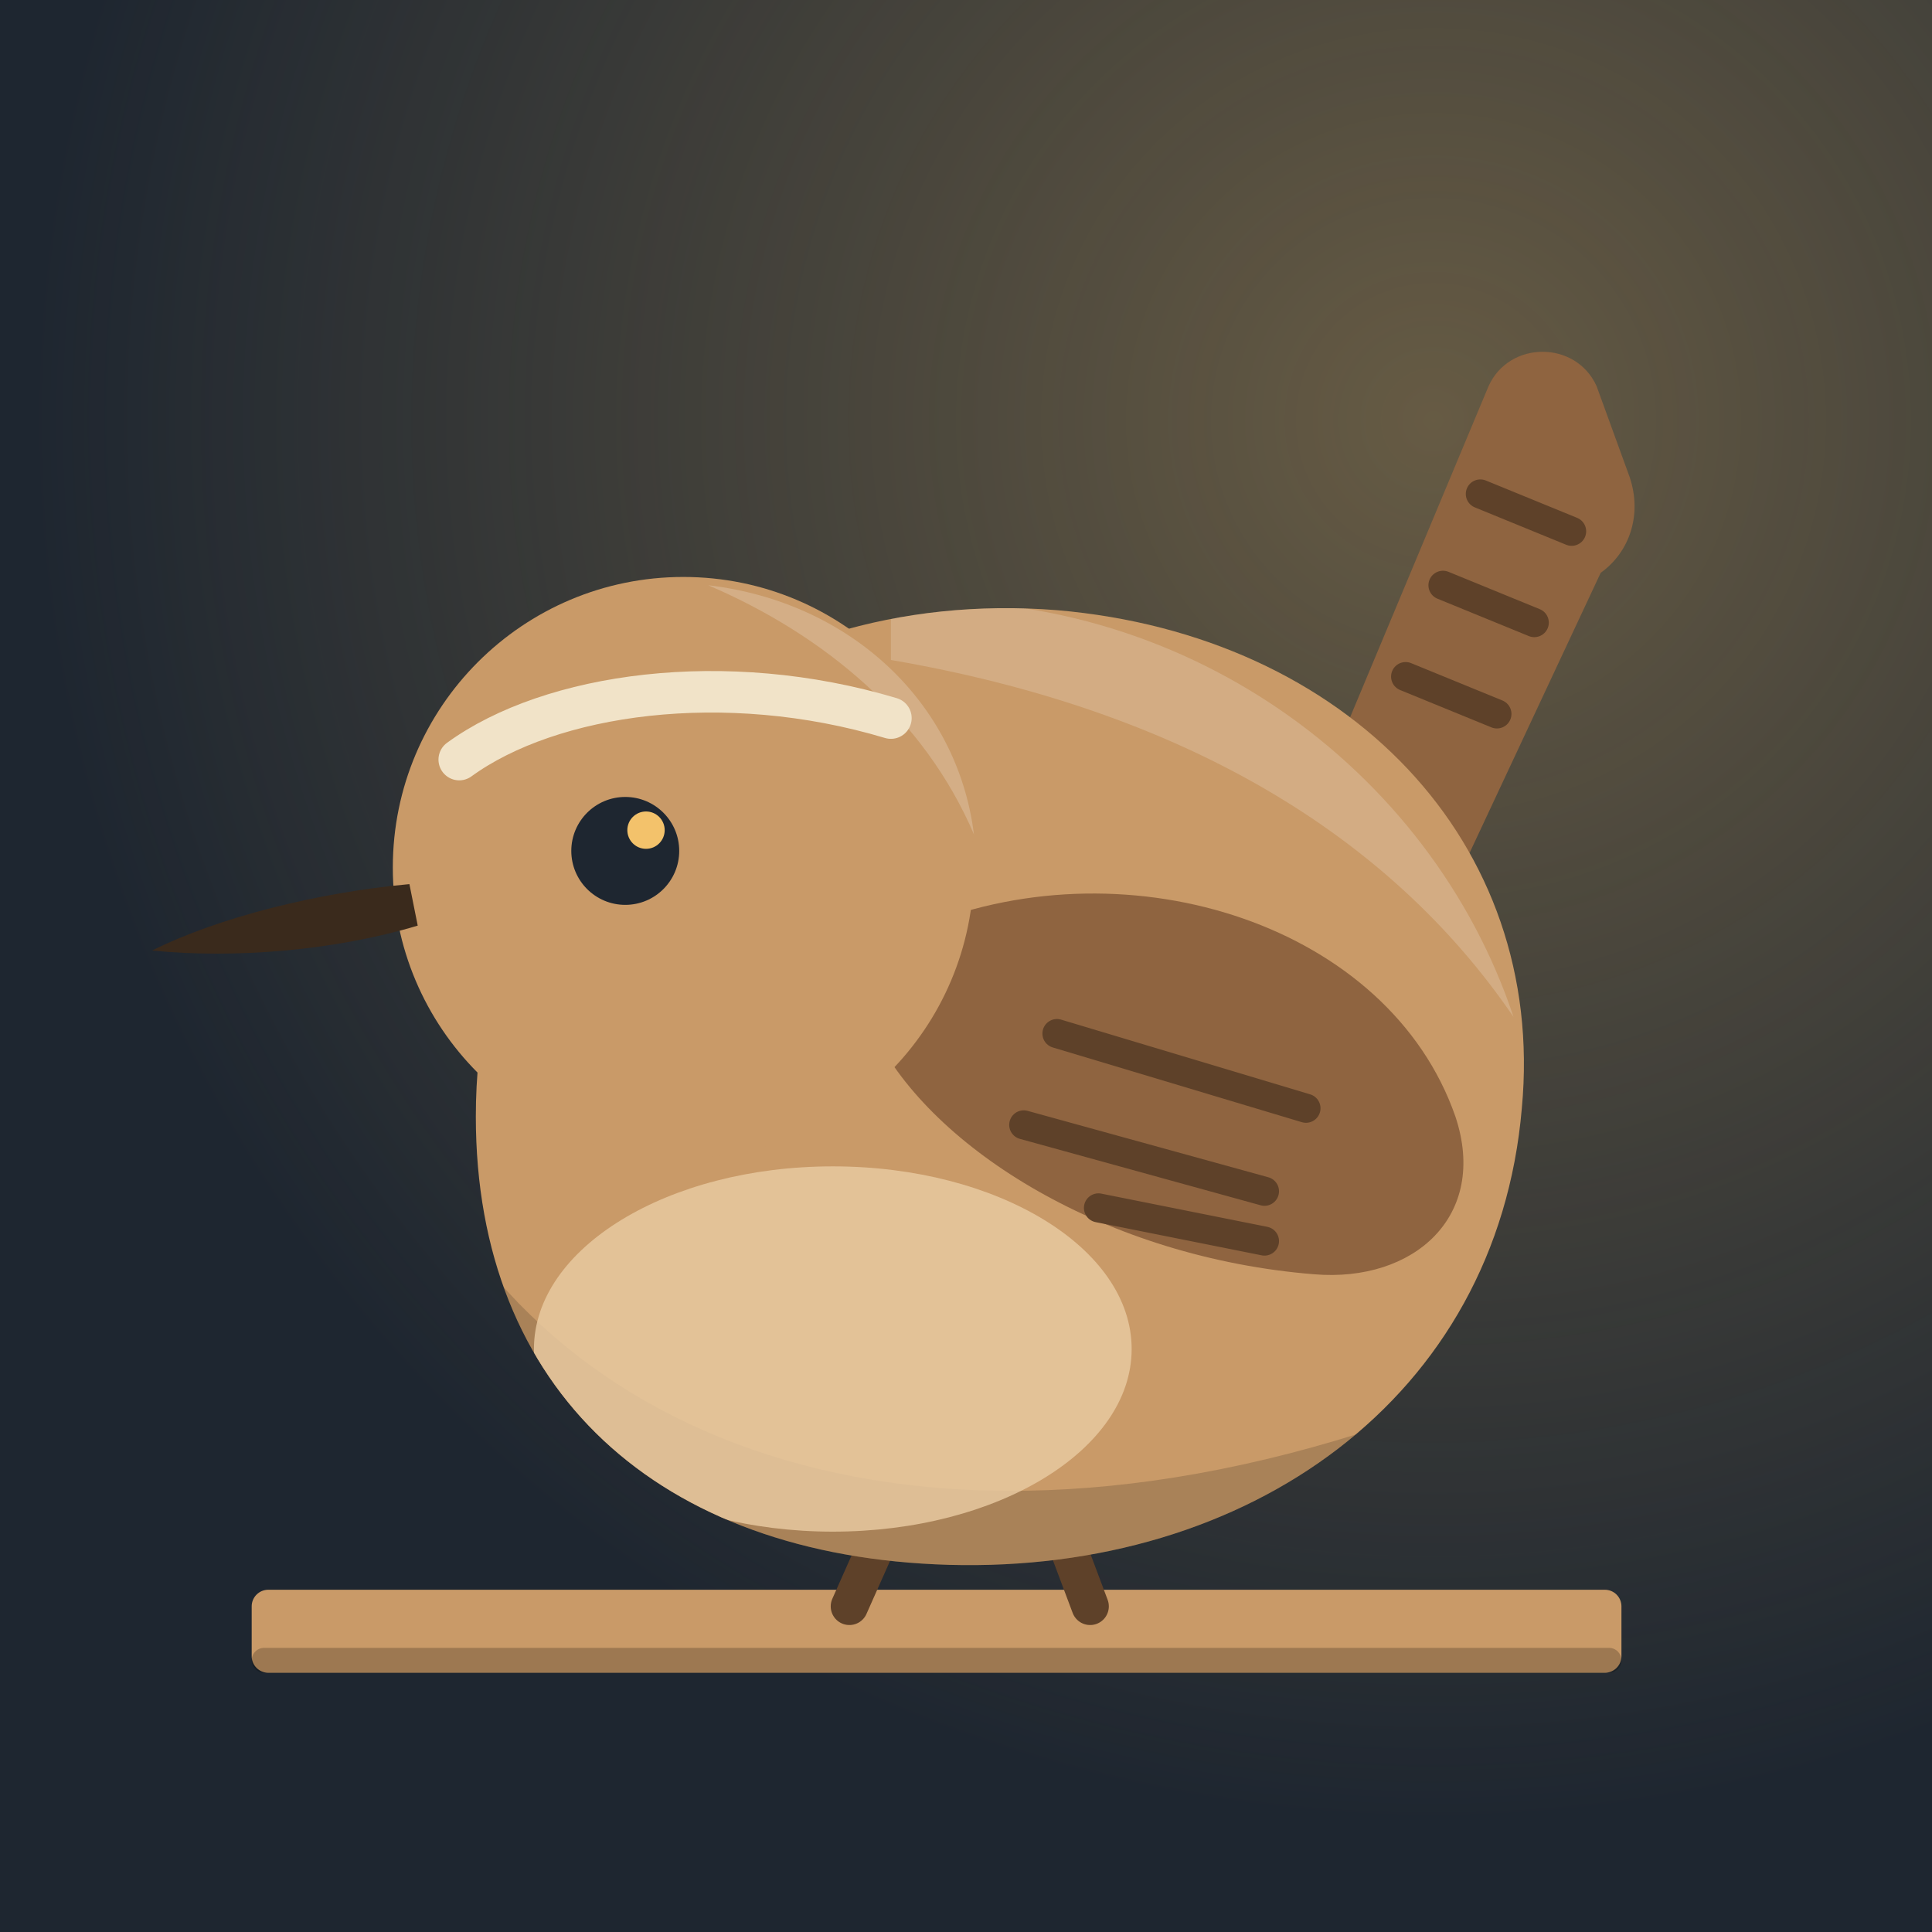
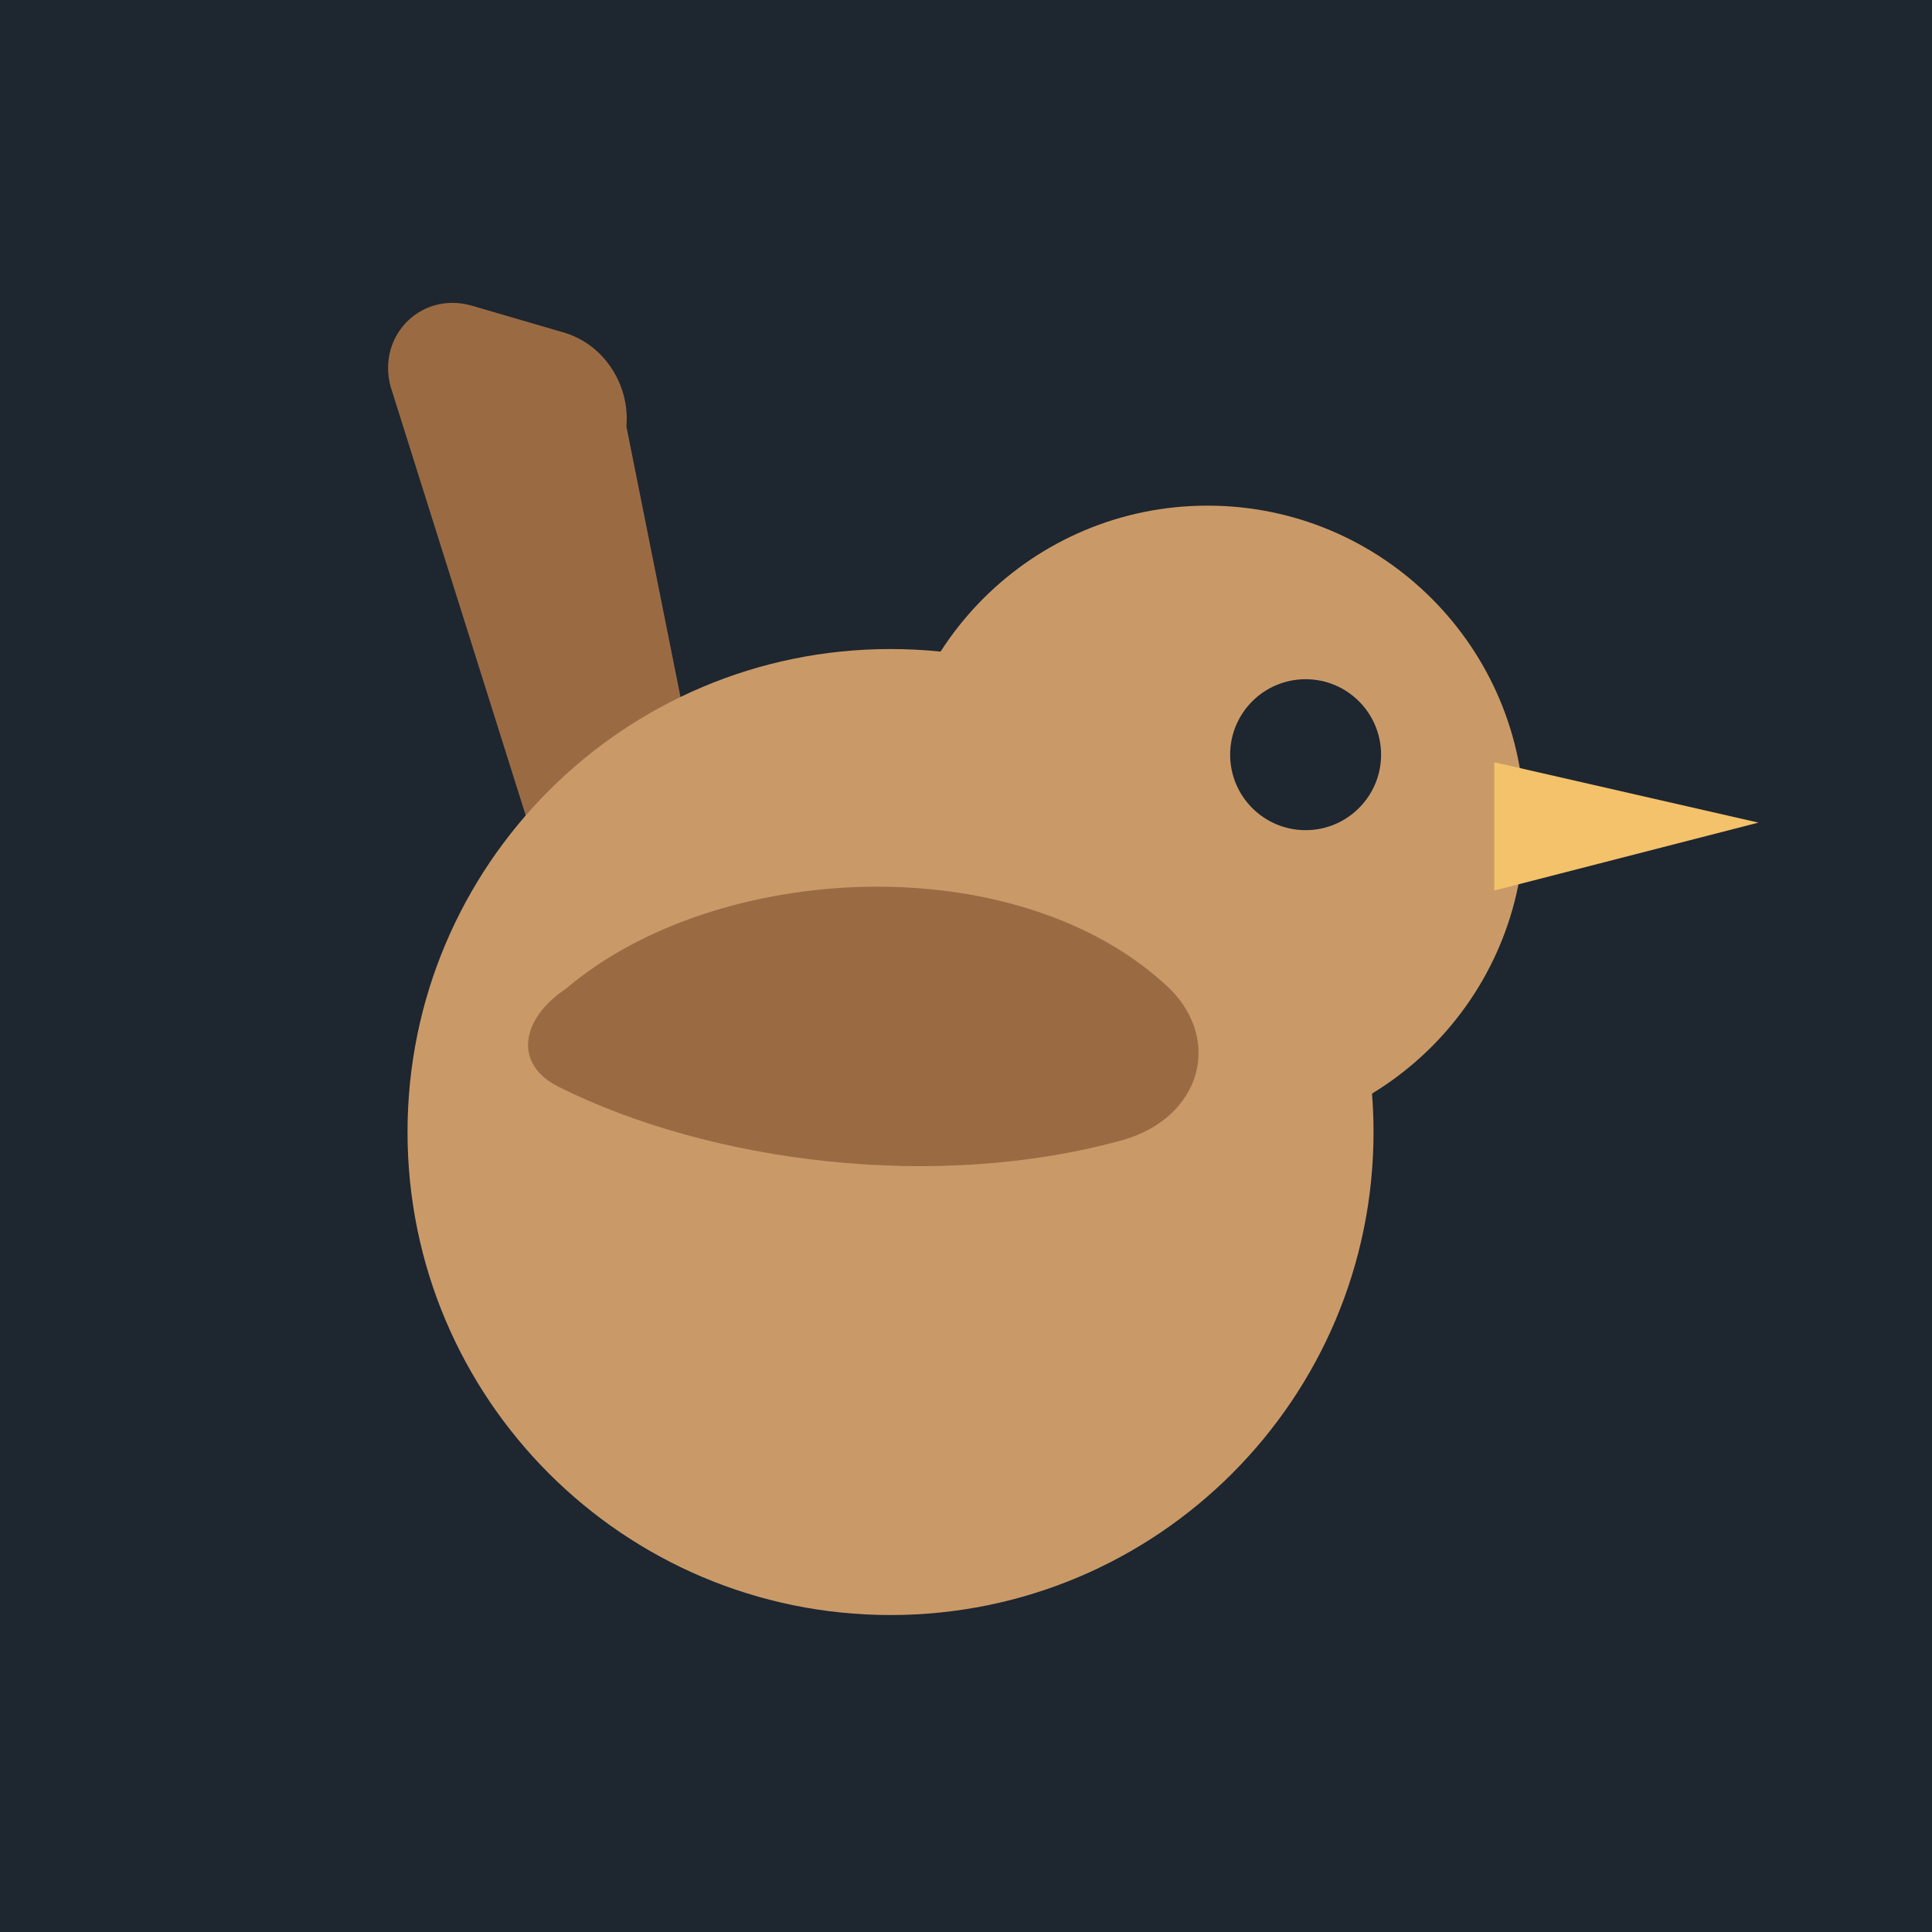
<svg xmlns="http://www.w3.org/2000/svg" viewBox="0 0 512 512" role="img" aria-label="Wren">
-   <defs>
-     <radialGradient id="glow" cx="74%" cy="22%" r="72%">
-       <stop offset="0" stop-color="#F3C26B" stop-opacity=".34" />
-       <stop offset="1" stop-color="#F3C26B" stop-opacity="0" />
-     </radialGradient>
-     <clipPath id="body">
-       <path d="M150 282c0-78 64-128 140-122 70 6 118 56 112 120-6 70-66 112-138 110-70-2-114-42-114-108z" />
-     </clipPath>
-   </defs>
  <rect width="512" height="512" fill="#1E2630" />
-   <rect width="512" height="512" fill="url(#glow)" />
-   <g transform="translate(246 275) scale(1.1) translate(-259 -263)">
-     <rect x="96" y="396" width="330" height="20" rx="4" fill="#C99A68" />
-     <rect x="96" y="410" width="330" height="6" rx="3" fill="#000" opacity=".22" />
-     <path d="M348 216l46-110c5-11 21-11 26 0l8 22c3 9 0 18-7 23l-44 94z" fill="#8F6440" />
-     <path d="M392 132l22 9M383 154l22 9M374 176l22 9" stroke="#5E4129" stroke-width="7" stroke-linecap="round" />
-     <path d="M248 382l-8 18M292 384l6 16" stroke="#5E4129" stroke-width="9" stroke-linecap="round" />
-     <path d="M150 282c0-78 64-128 140-122 70 6 118 56 112 120-6 70-66 112-138 110-70-2-114-42-114-108z" fill="#C99A68" />
-     <g clip-path="url(#body)">
-       <path d="M140 300c40 70 140 100 270 40v120H140z" fill="#000" opacity=".16" />
-       <ellipse cx="236" cy="338" rx="72" ry="44" fill="#E8C9A0" opacity=".85" />
-       <path d="M250 158c70-4 130 40 150 100-30-44-80-74-150-86z" fill="#fff" opacity=".18" />
-     </g>
-     <path d="M258 236c50-20 112 0 128 46 8 24-10 40-34 38-50-4-92-30-106-58-4-10 2-22 12-26z" fill="#8F6440" />
-     <path d="M290 262l60 18M282 284l58 16M300 304l40 8" stroke="#5E4129" stroke-width="7" stroke-linecap="round" />
-     <circle cx="200" cy="222" r="70" fill="#C99A68" />
-     <path d="M206 154c34 4 60 28 64 60-12-28-36-48-64-60z" fill="#fff" opacity=".2" />
-     <path d="M146 196c22-16 64-22 104-10" stroke="#F1E3C8" stroke-width="10" stroke-linecap="round" fill="none" />
-     <circle cx="186" cy="218" r="13" fill="#1E2630" />
-     <circle cx="191" cy="213" r="4.5" fill="#F3C26B" />
-     <path d="M134 226c-22 2-46 8-62 16 20 2 44 0 64-6z" fill="#3A2A1C" />
-   </g>
+   <path d="M150 250L104 104c-5-14 7-27 21-23l24 7c11 3 18 14 17 25l30 150z" fill="#9A6B43" />
+   <circle cx="236" cy="300" r="128" fill="#C99A68" />
+   <circle cx="320" cy="218" r="84" fill="#C99A68" />
+   <path d="M150 262c40-34 120-38 160 0 14 14 8 34-12 40-50 14-110 6-150-14-12-6-10-18 2-26z" fill="#9A6B43" />
+   <path d="M396 202l70 16-70 18z" fill="#F3C26B" />
+   <circle cx="346" cy="200" r="20" fill="#1E2630" />
</svg>
